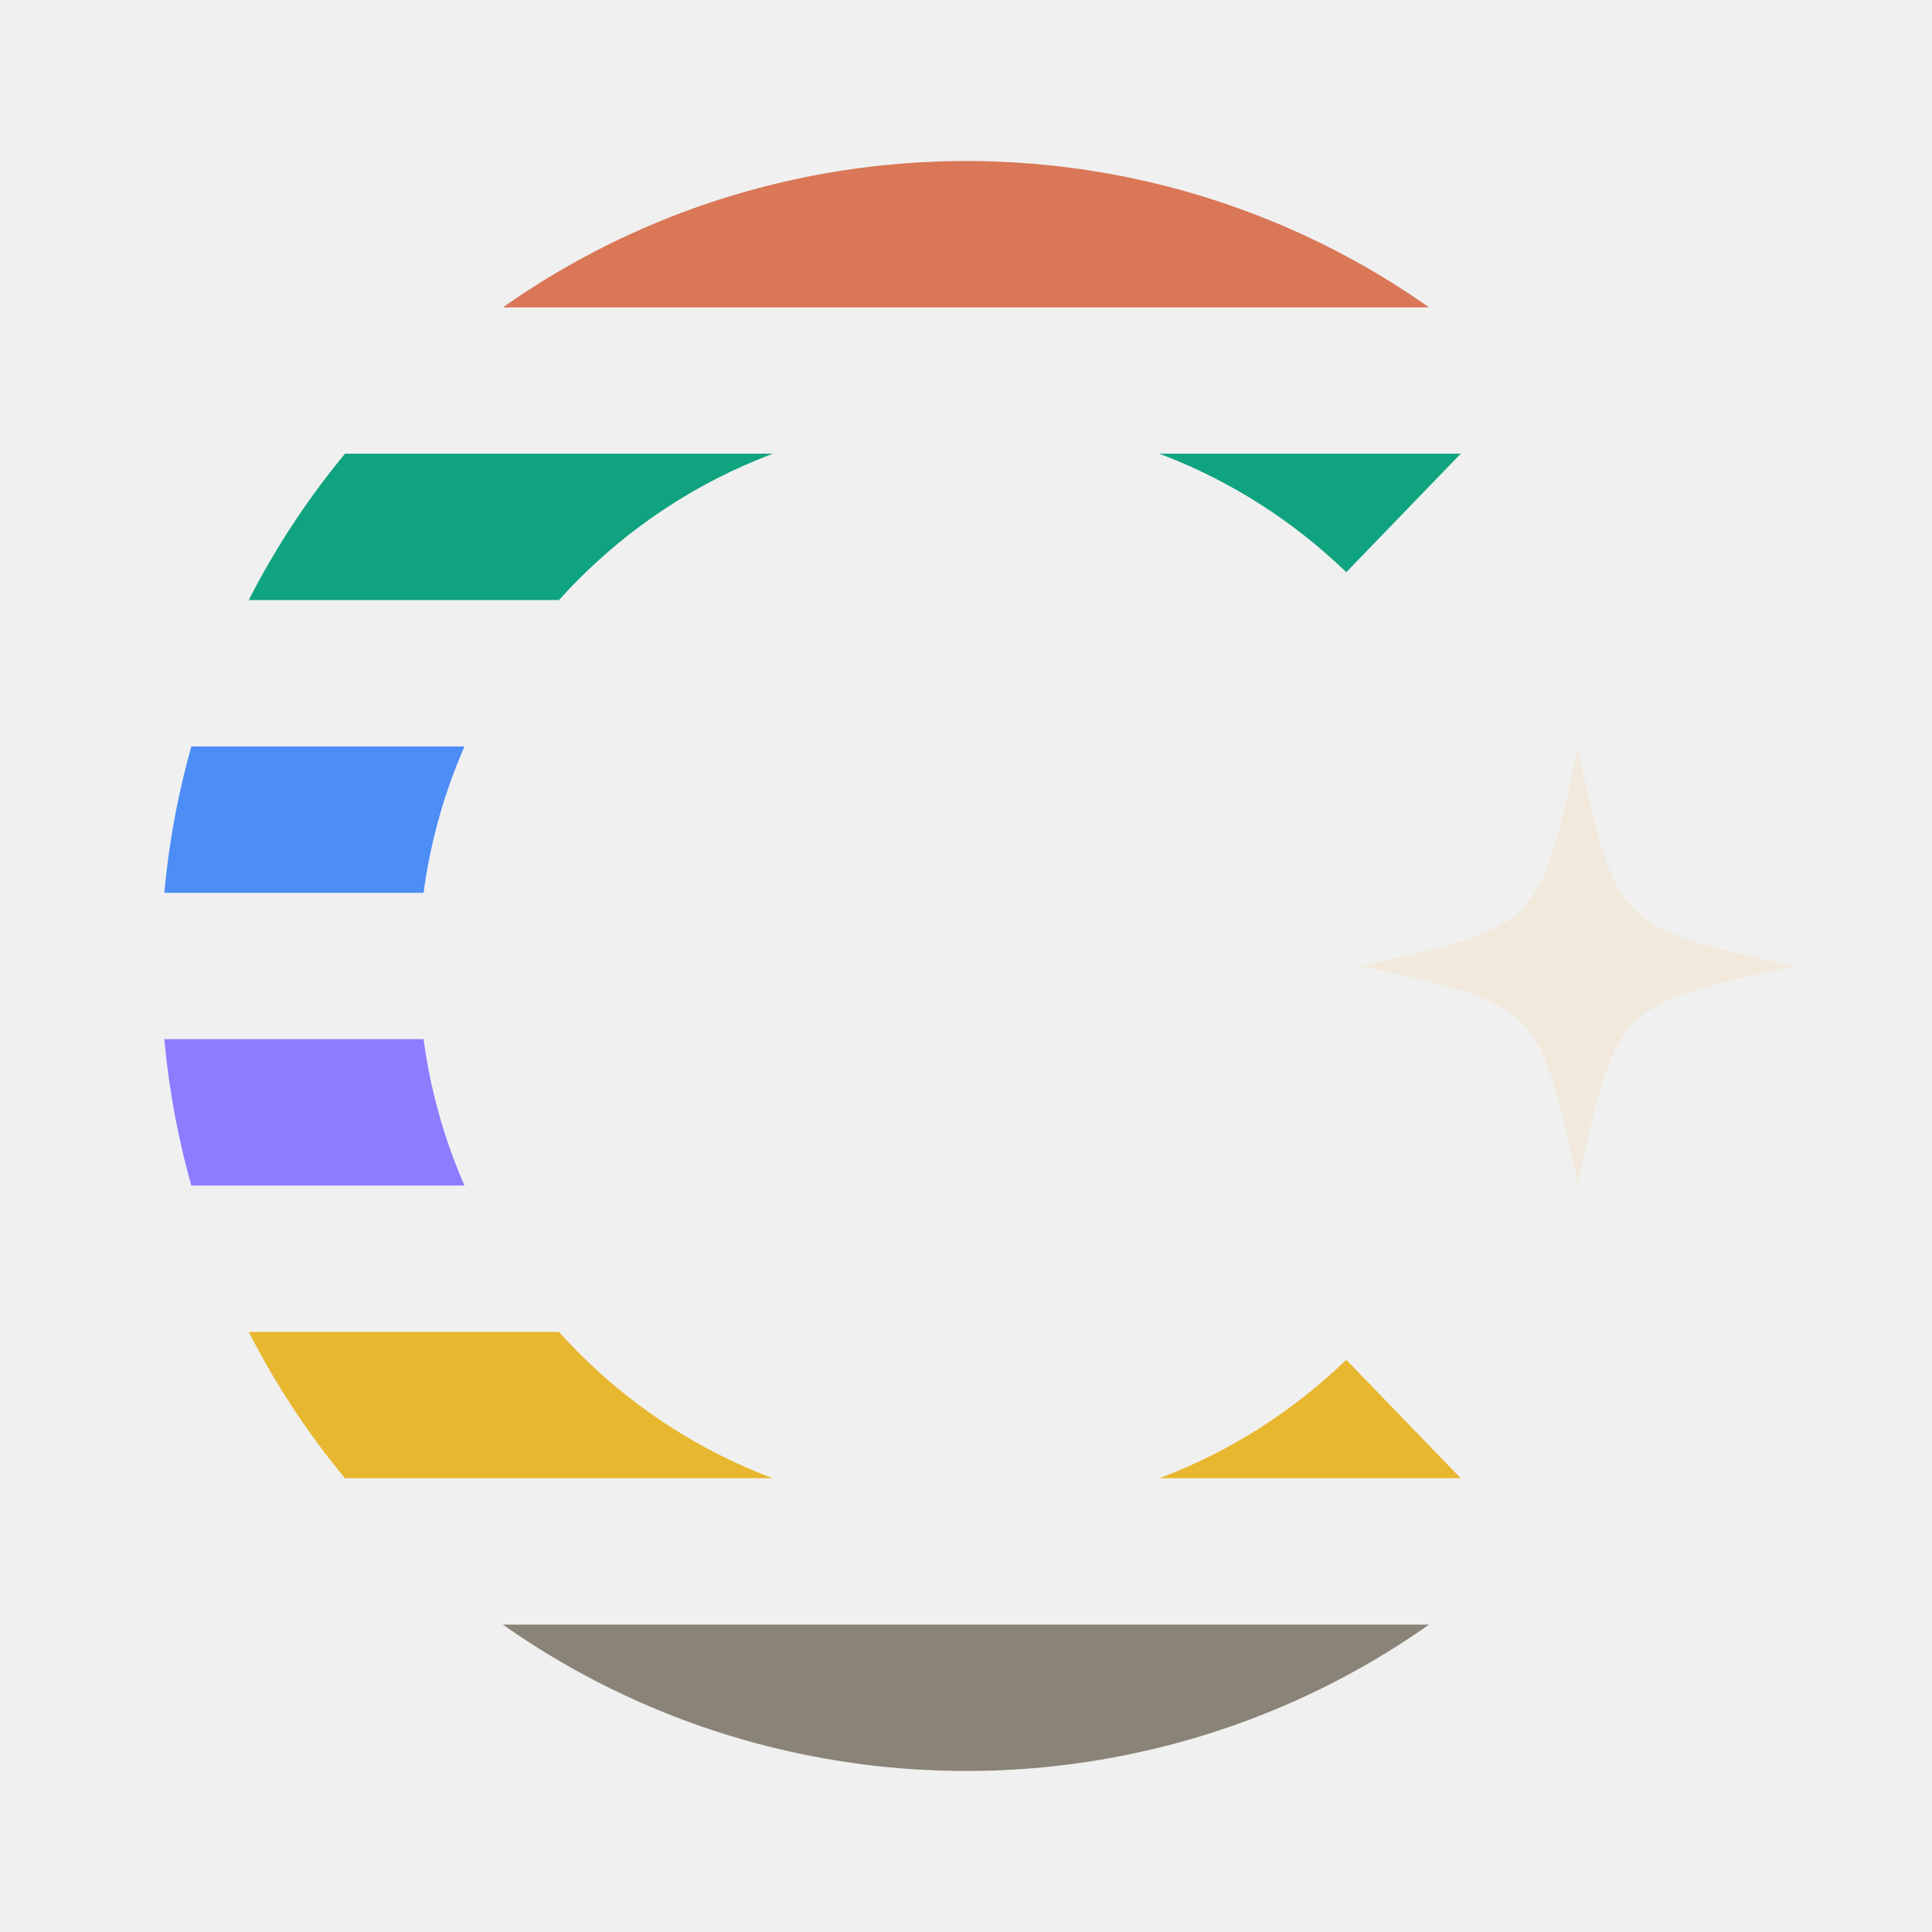
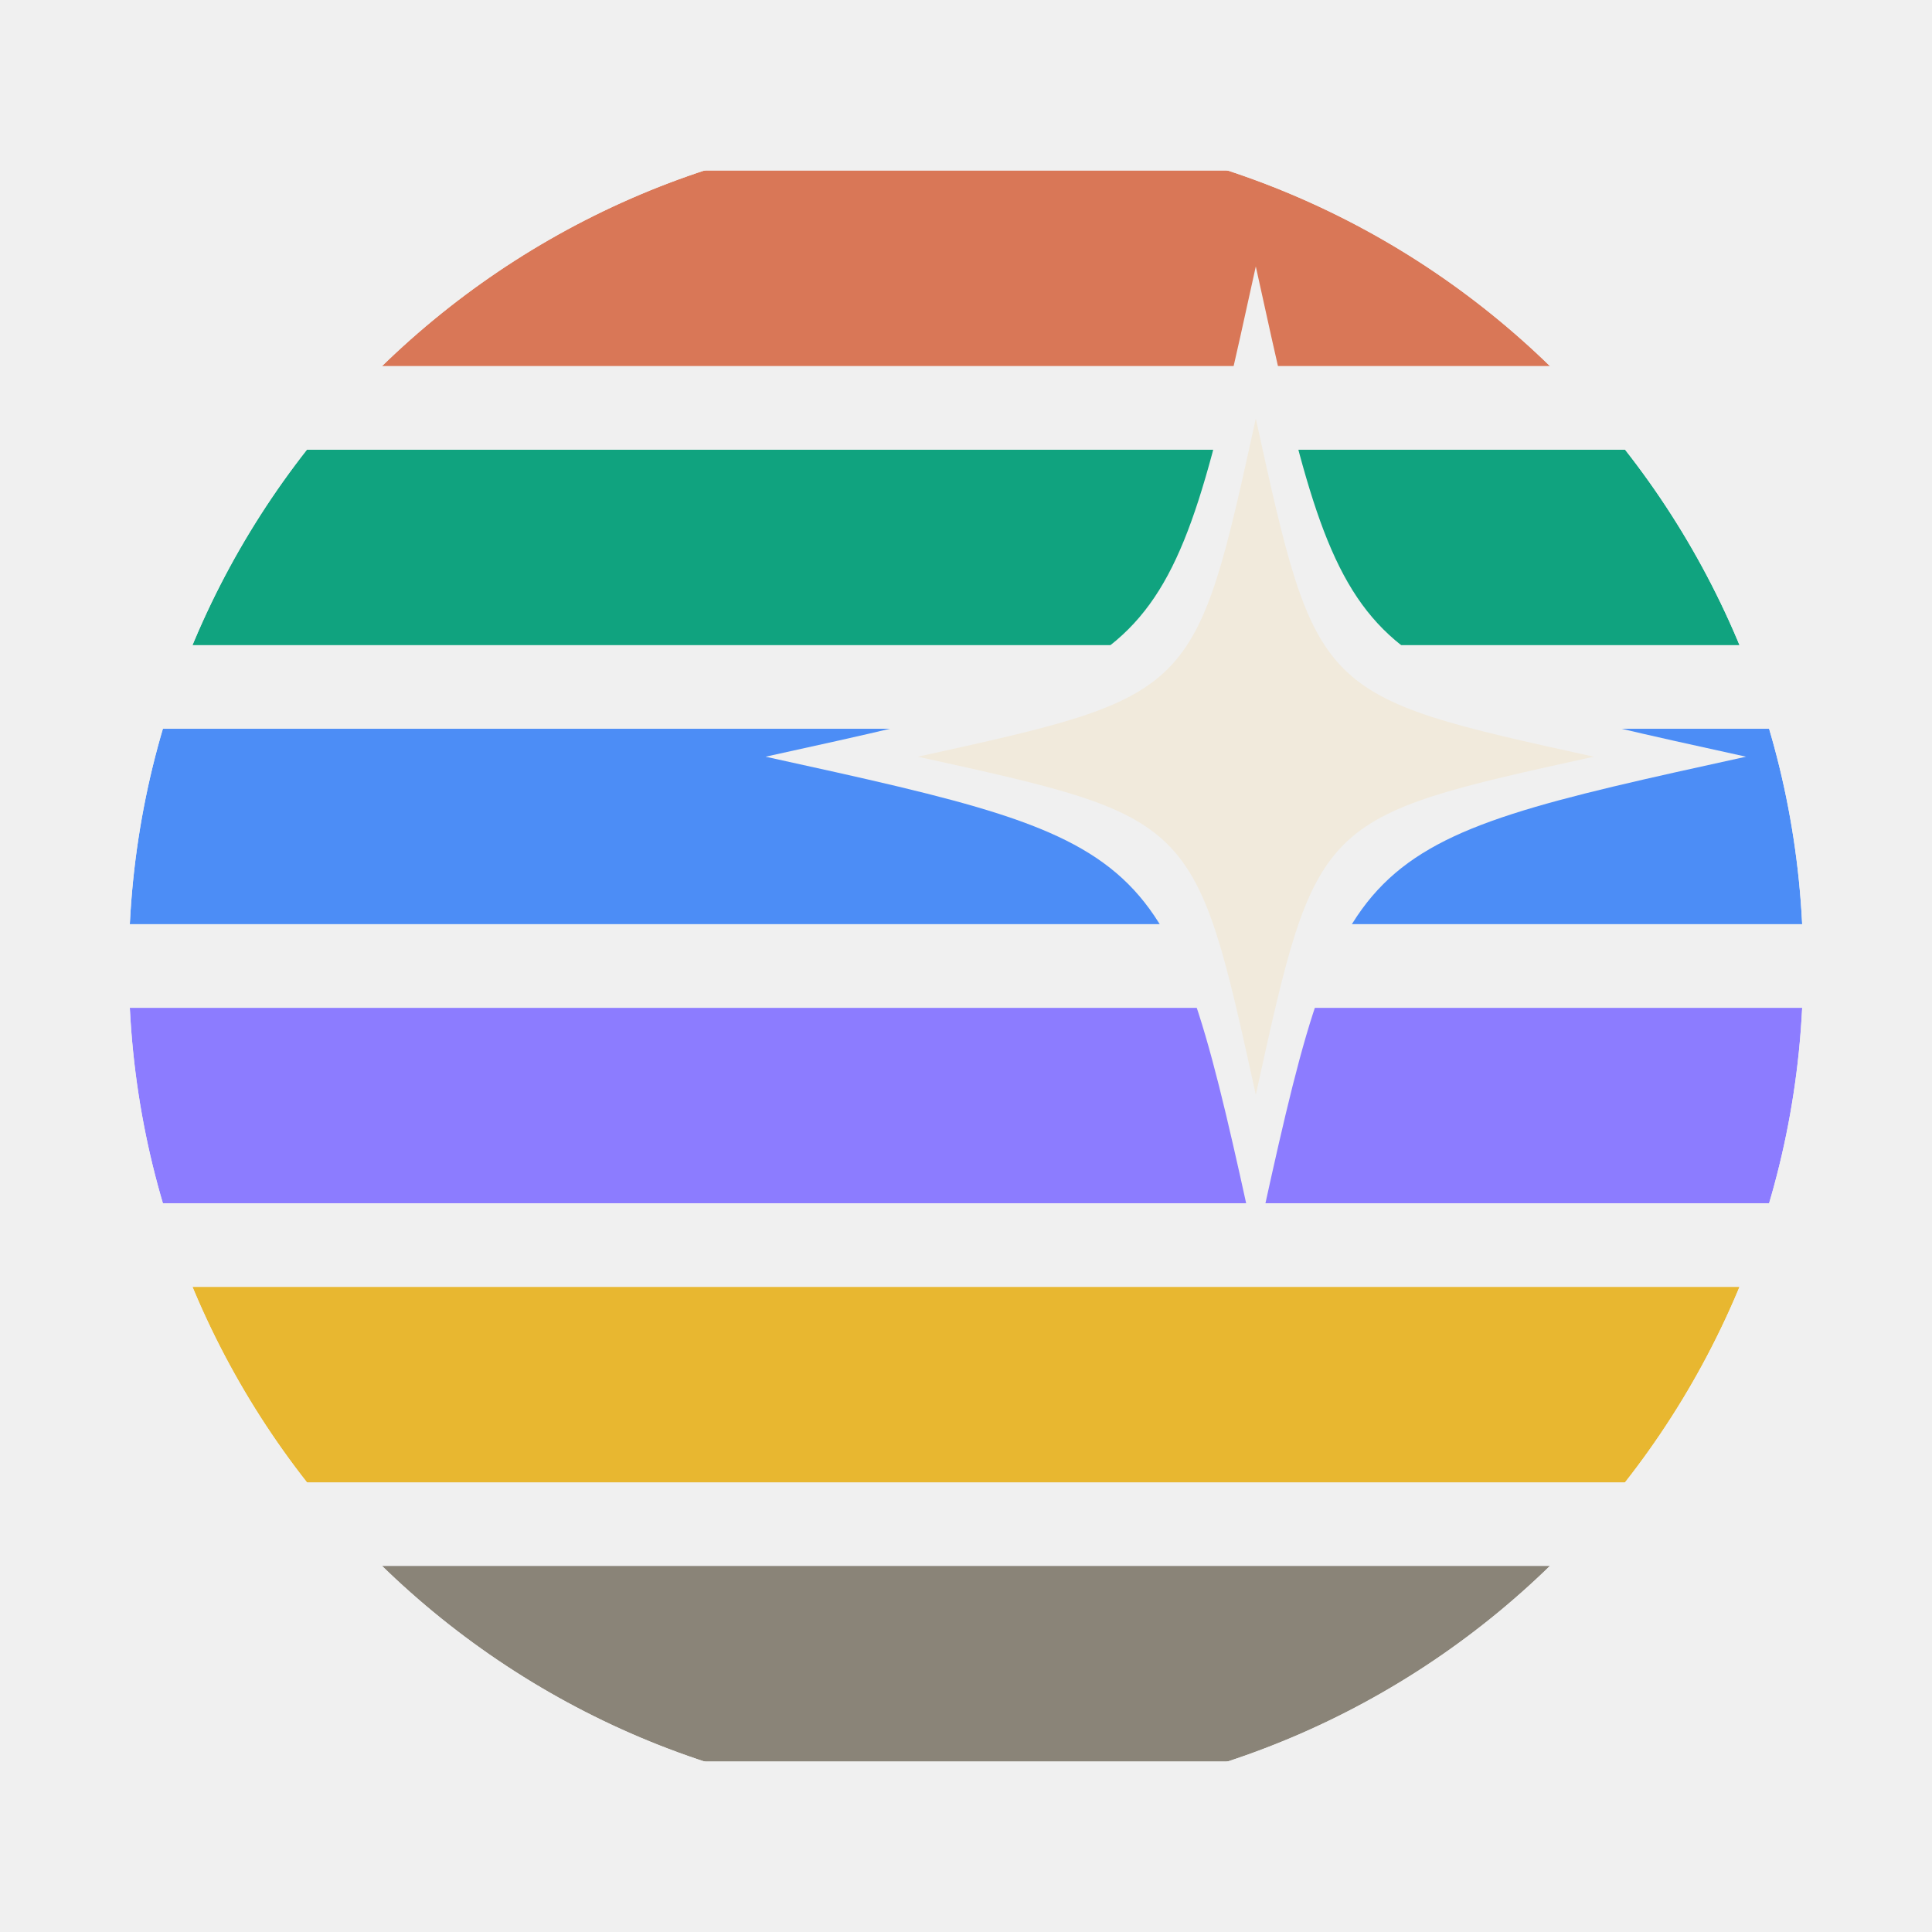
<svg xmlns="http://www.w3.org/2000/svg" viewBox="0 0 24 24">
  <defs>
-     <clipPath id="cr">
-       <path d="M18.947 19.193A10 10 0 1 1 18.947 4.807L16.724 7.108A6.8 6.8 0 1 0 16.724 16.892Z" />
+     <clipPath id="orb-clip">
+       <circle cx="12" cy="12" r="10.4" />
    </clipPath>
+     <mask id="orb-cut" maskUnits="userSpaceOnUse" x="0" y="0" width="24" height="24">
+       <rect width="24" height="24" fill="#fff" />
+       <path d="M15.6 3.31C16.696 8.304 16.696 8.304 21.69 9.4C16.696 10.496 16.696 10.496 15.6 15.49C14.504 10.496 14.504 10.496 9.51 9.4C14.504 8.304 14.504 8.304 15.6 3.31Z" fill="#000" />
+     </mask>
  </defs>
-   <g clip-path="url(#cr)">
-     <rect x="0" y="2.000" width="24" height="1.818" fill="#D97757" />
-     <rect x="0" y="5.636" width="24" height="1.818" fill="#10A37F" />
-     <rect x="0" y="9.273" width="24" height="1.818" fill="#4C8DF6" />
-     <rect x="0" y="12.909" width="24" height="1.818" fill="#8C7CFF" />
-     <rect x="0" y="16.545" width="24" height="1.818" fill="#E8B730" />
-     <rect x="0" y="20.182" width="24" height="1.818" fill="#8A8478" />
+   <g clip-path="url(#orb-clip)" mask="url(#orb-cut)">
+     <rect x="0" y="2.12" width="24" height="2.427" fill="#D97757" />
+     <rect x="0" y="5.587" width="24" height="2.427" fill="#10A37F" />
+     <rect x="0" y="9.053" width="24" height="2.427" fill="#4C8DF6" />
+     <rect x="0" y="12.52" width="24" height="2.427" fill="#8C7CFF" />
+     <rect x="0" y="15.987" width="24" height="2.427" fill="#E8B730" />
+     <rect x="0" y="19.453" width="24" height="2.427" fill="#8A8478" />
  </g>
-   <path d="M19.6 9.3C20.086 11.514 20.086 11.514 22.3 12C20.086 12.486 20.086 12.486 19.6 14.7C19.114 12.486 19.114 12.486 16.9 12C19.114 11.514 19.114 11.514 19.6 9.3Z" fill="#F1EADC" />
+   <path d="M15.6 5.2C16.356 8.644 16.356 8.644 19.8 9.4C16.356 10.156 16.356 10.156 15.6 13.6C14.844 10.156 14.844 10.156 11.4 9.4C14.844 8.644 14.844 8.644 15.6 5.2Z" fill="#F1EADC" />
</svg>
